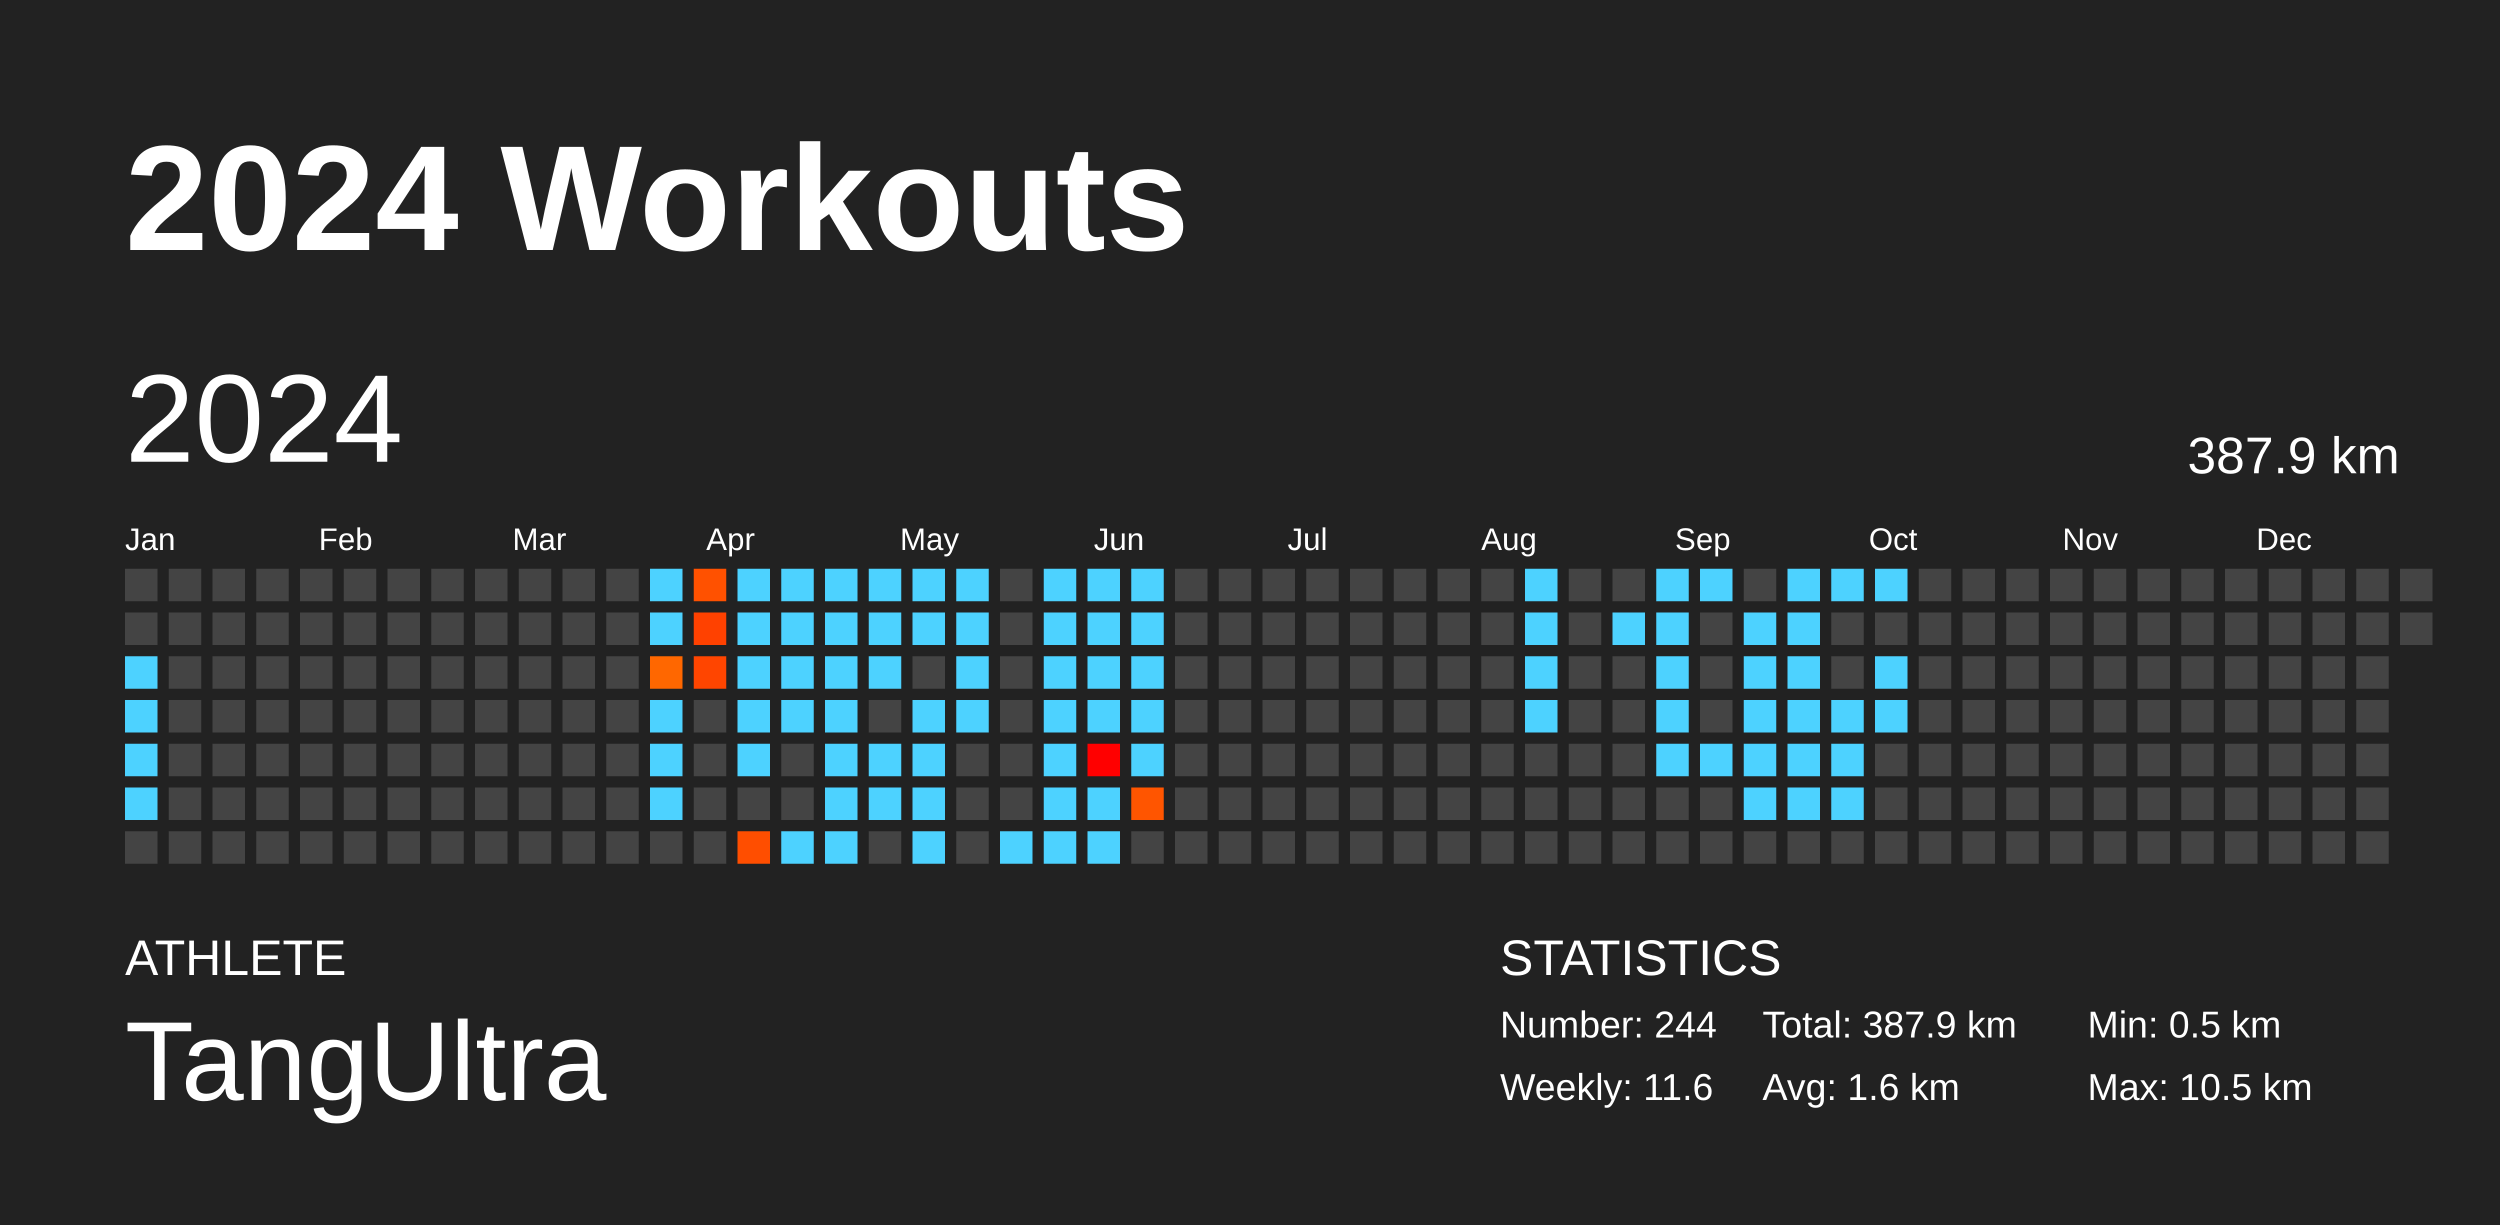
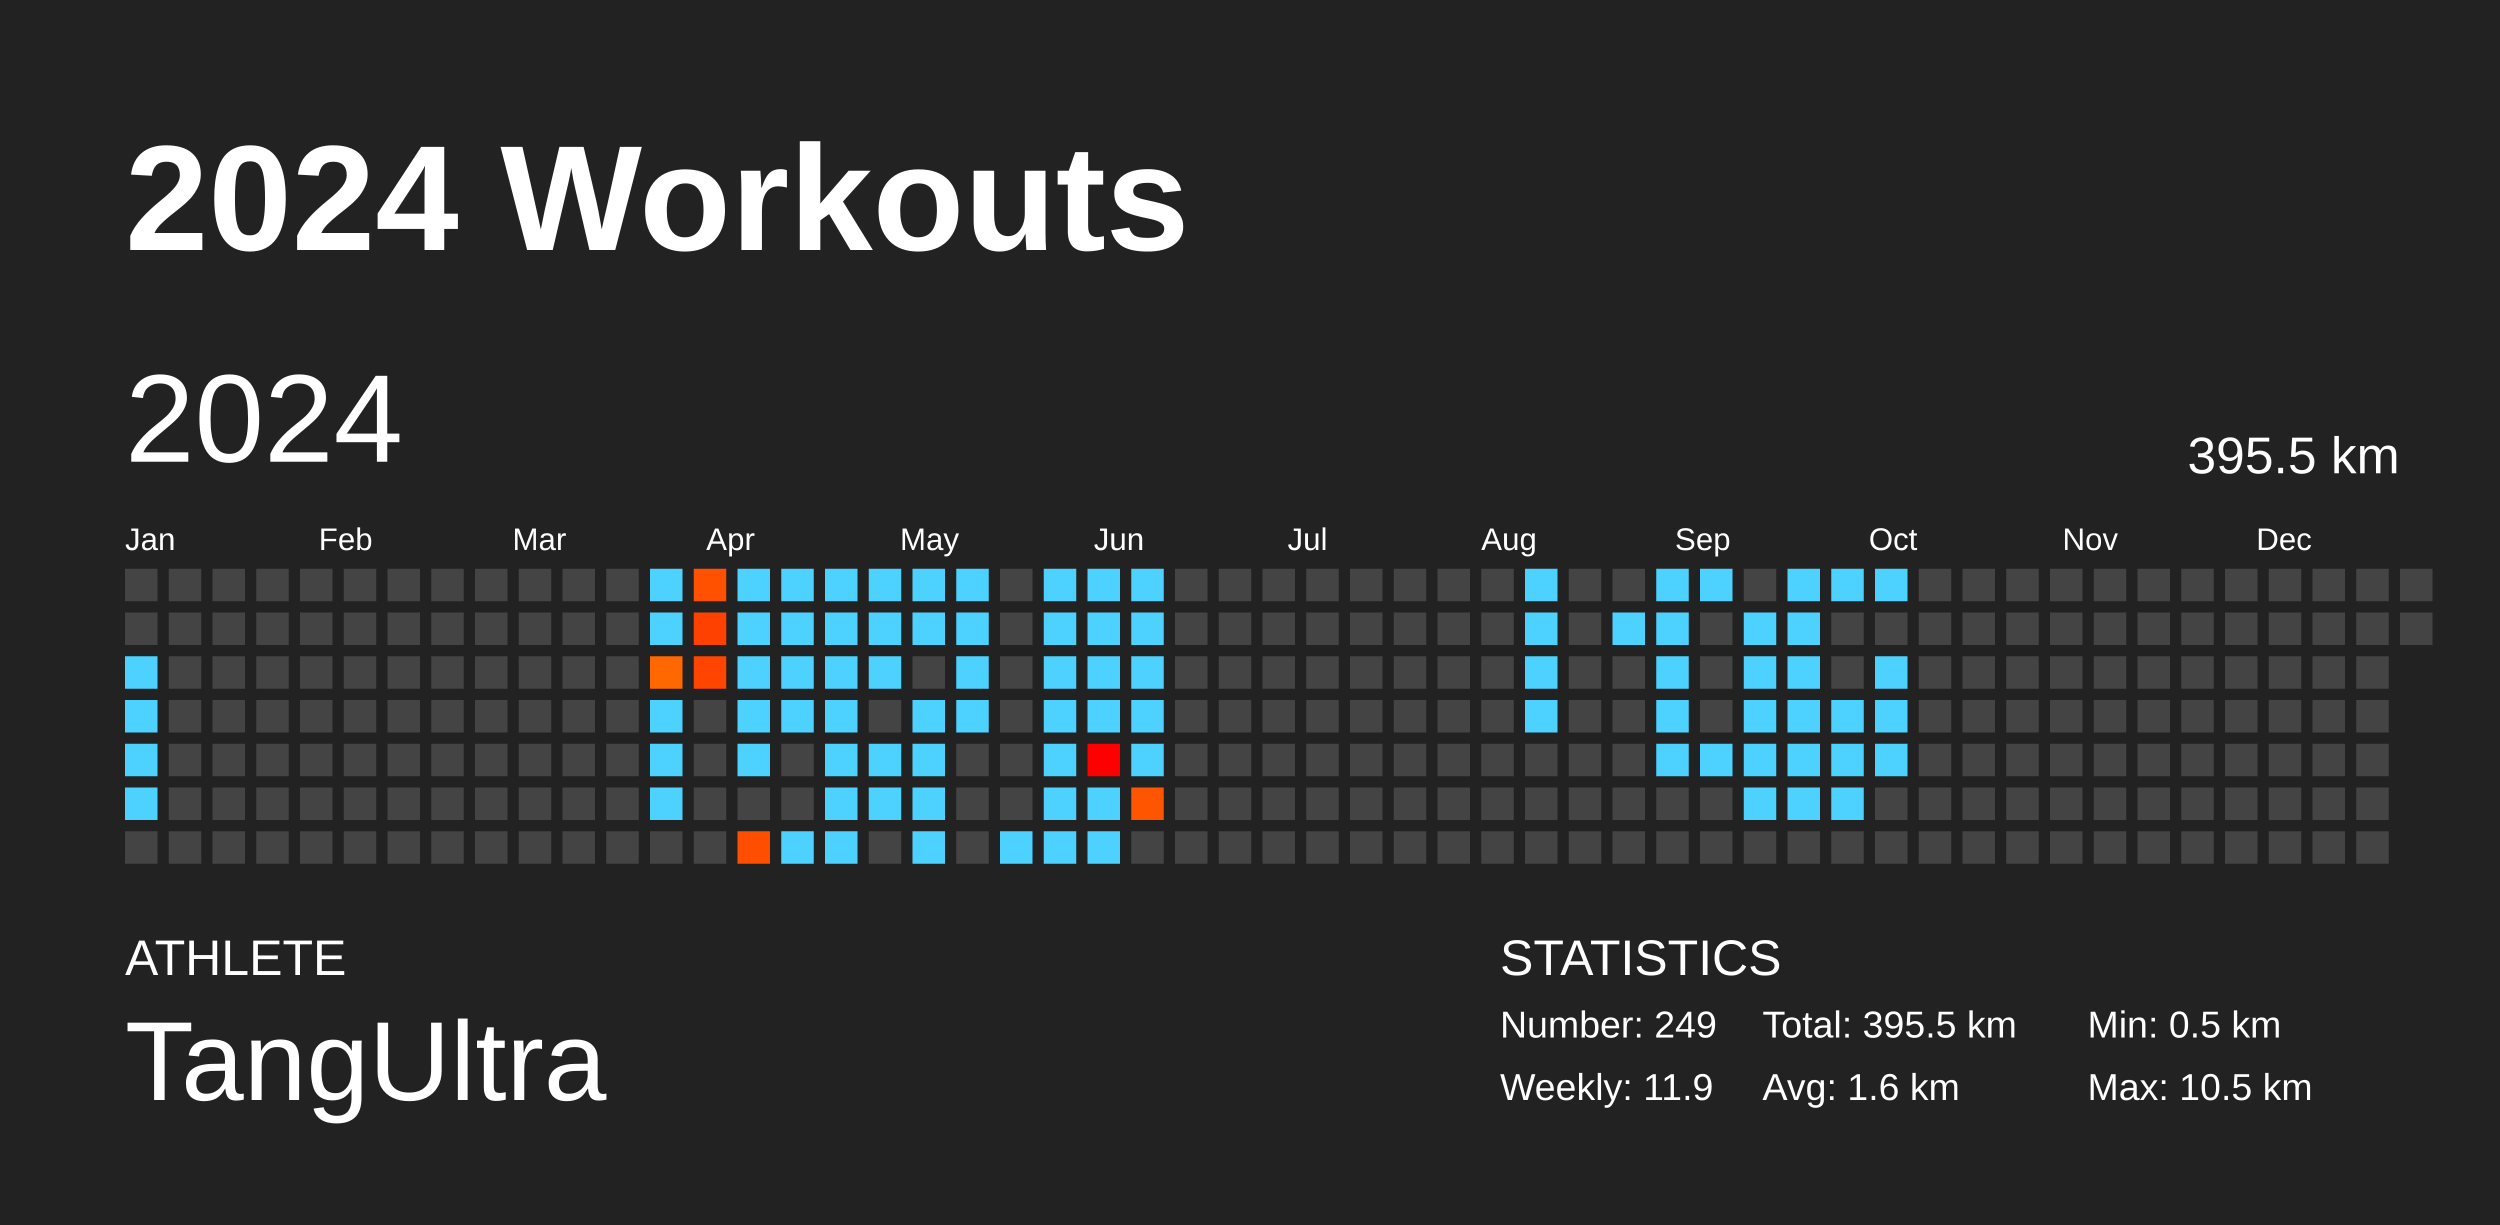
<svg xmlns="http://www.w3.org/2000/svg" baseProfile="full" height="98mm" version="1.1" viewBox="0,0,200,98" width="200mm">
  <defs />
  <rect fill="#222222" height="98" width="200" x="0" y="0" />
  <text fill="#FFFFFF" style="font-size:12px; font-family:Arial; font-weight:bold;" x="10" y="20">2024 Workouts</text>
  <text fill="#FFFFFF" style="font-size:4px; font-family:Arial" x="10" y="78">ATHLETE</text>
  <text fill="#FFFFFF" style="font-size:9px; font-family:Arial" x="10" y="88">TangUltra</text>
  <text fill="#FFFFFF" style="font-size:4px; font-family:Arial" x="120" y="78">STATISTICS</text>
-   <text fill="#FFFFFF" style="font-size:3px; font-family:Arial" x="120" y="83">Number: 244</text>
-   <text fill="#FFFFFF" style="font-size:3px; font-family:Arial" x="120" y="88">Weekly: 11.6</text>
-   <text fill="#FFFFFF" style="font-size:3px; font-family:Arial" x="141" y="83">Total: 387.9 km</text>
+   <text fill="#FFFFFF" style="font-size:3px; font-family:Arial" x="120" y="83">Number: 249</text>
+   <text fill="#FFFFFF" style="font-size:3px; font-family:Arial" x="120" y="88">Weekly: 11.9</text>
+   <text fill="#FFFFFF" style="font-size:3px; font-family:Arial" x="141" y="83">Total: 395.5 km</text>
  <text fill="#FFFFFF" style="font-size:3px; font-family:Arial" x="141" y="88">Avg: 1.6 km</text>
  <text fill="#FFFFFF" style="font-size:3px; font-family:Arial" x="167" y="83">Min: 0.5 km</text>
  <text fill="#FFFFFF" style="font-size:3px; font-family:Arial" x="167" y="88">Max: 10.5 km</text>
  <text dominant-baseline="hanging" fill="#FFFFFF" style="font-size:10.0px; font-family:Arial;" x="10" y="30">2024</text>
-   <text dominant-baseline="hanging" fill="#FFFFFF" style="font-size:4.125px; font-family:Arial;" x="175" y="35">387.9 km</text>
+   <text dominant-baseline="hanging" fill="#FFFFFF" style="font-size:4.125px; font-family:Arial;" x="175" y="35">395.5 km</text>
  <text fill="#FFFFFF" style="font-size:2.5px; font-family:Arial" x="10.0" y="44">Jan</text>
  <text fill="#FFFFFF" style="font-size:2.5px; font-family:Arial" x="25.5" y="44">Feb</text>
  <text fill="#FFFFFF" style="font-size:2.5px; font-family:Arial" x="41.0" y="44">Mar</text>
  <text fill="#FFFFFF" style="font-size:2.5px; font-family:Arial" x="56.5" y="44">Apr</text>
  <text fill="#FFFFFF" style="font-size:2.5px; font-family:Arial" x="72.0" y="44">May</text>
  <text fill="#FFFFFF" style="font-size:2.5px; font-family:Arial" x="87.5" y="44">Jun</text>
  <text fill="#FFFFFF" style="font-size:2.5px; font-family:Arial" x="103.0" y="44">Jul</text>
  <text fill="#FFFFFF" style="font-size:2.5px; font-family:Arial" x="118.5" y="44">Aug</text>
  <text fill="#FFFFFF" style="font-size:2.5px; font-family:Arial" x="134.0" y="44">Sep</text>
  <text fill="#FFFFFF" style="font-size:2.5px; font-family:Arial" x="149.5" y="44">Oct</text>
  <text fill="#FFFFFF" style="font-size:2.5px; font-family:Arial" x="165.0" y="44">Nov</text>
  <text fill="#FFFFFF" style="font-size:2.5px; font-family:Arial" x="180.5" y="44">Dec</text>
  <rect fill="#444444" height="2.6" width="2.6" x="10.0" y="45.5" />
  <rect fill="#444444" height="2.6" width="2.6" x="10.0" y="49.0" />
  <rect fill="#4dd2ff" height="2.6" width="2.6" x="10.0" y="52.5" />
  <rect fill="#4dd2ff" height="2.6" width="2.6" x="10.0" y="56.0" />
  <rect fill="#4dd2ff" height="2.6" width="2.6" x="10.0" y="59.5" />
  <rect fill="#4dd2ff" height="2.6" width="2.6" x="10.0" y="63.0" />
  <rect fill="#444444" height="2.6" width="2.6" x="10.0" y="66.5" />
  <rect fill="#444444" height="2.6" width="2.6" x="13.5" y="45.5" />
  <rect fill="#444444" height="2.6" width="2.6" x="13.5" y="49.0" />
  <rect fill="#444444" height="2.6" width="2.6" x="13.5" y="52.5" />
  <rect fill="#444444" height="2.6" width="2.6" x="13.5" y="56.0" />
  <rect fill="#444444" height="2.6" width="2.6" x="13.5" y="59.5" />
  <rect fill="#444444" height="2.6" width="2.6" x="13.5" y="63.0" />
  <rect fill="#444444" height="2.6" width="2.6" x="13.5" y="66.5" />
  <rect fill="#444444" height="2.6" width="2.6" x="17.0" y="45.5" />
  <rect fill="#444444" height="2.6" width="2.6" x="17.0" y="49.0" />
  <rect fill="#444444" height="2.6" width="2.6" x="17.0" y="52.5" />
  <rect fill="#444444" height="2.6" width="2.6" x="17.0" y="56.0" />
  <rect fill="#444444" height="2.6" width="2.6" x="17.0" y="59.5" />
  <rect fill="#444444" height="2.6" width="2.6" x="17.0" y="63.0" />
  <rect fill="#444444" height="2.6" width="2.6" x="17.0" y="66.5" />
  <rect fill="#444444" height="2.6" width="2.6" x="20.5" y="45.5" />
  <rect fill="#444444" height="2.6" width="2.6" x="20.5" y="49.0" />
  <rect fill="#444444" height="2.6" width="2.6" x="20.5" y="52.5" />
  <rect fill="#444444" height="2.6" width="2.6" x="20.5" y="56.0" />
  <rect fill="#444444" height="2.6" width="2.6" x="20.5" y="59.5" />
  <rect fill="#444444" height="2.6" width="2.6" x="20.5" y="63.0" />
  <rect fill="#444444" height="2.6" width="2.6" x="20.5" y="66.5" />
  <rect fill="#444444" height="2.6" width="2.6" x="24.0" y="45.5" />
  <rect fill="#444444" height="2.6" width="2.6" x="24.0" y="49.0" />
  <rect fill="#444444" height="2.6" width="2.6" x="24.0" y="52.5" />
  <rect fill="#444444" height="2.6" width="2.6" x="24.0" y="56.0" />
  <rect fill="#444444" height="2.6" width="2.6" x="24.0" y="59.5" />
  <rect fill="#444444" height="2.6" width="2.6" x="24.0" y="63.0" />
  <rect fill="#444444" height="2.6" width="2.6" x="24.0" y="66.5" />
  <rect fill="#444444" height="2.6" width="2.6" x="27.5" y="45.5" />
  <rect fill="#444444" height="2.6" width="2.6" x="27.5" y="49.0" />
  <rect fill="#444444" height="2.6" width="2.6" x="27.5" y="52.5" />
  <rect fill="#444444" height="2.6" width="2.6" x="27.5" y="56.0" />
  <rect fill="#444444" height="2.6" width="2.6" x="27.5" y="59.5" />
  <rect fill="#444444" height="2.6" width="2.6" x="27.5" y="63.0" />
  <rect fill="#444444" height="2.6" width="2.6" x="27.5" y="66.5" />
  <rect fill="#444444" height="2.6" width="2.6" x="31.0" y="45.5" />
  <rect fill="#444444" height="2.6" width="2.6" x="31.0" y="49.0" />
  <rect fill="#444444" height="2.6" width="2.6" x="31.0" y="52.5" />
  <rect fill="#444444" height="2.6" width="2.6" x="31.0" y="56.0" />
  <rect fill="#444444" height="2.6" width="2.6" x="31.0" y="59.5" />
  <rect fill="#444444" height="2.6" width="2.6" x="31.0" y="63.0" />
  <rect fill="#444444" height="2.6" width="2.6" x="31.0" y="66.5" />
  <rect fill="#444444" height="2.6" width="2.6" x="34.5" y="45.5" />
  <rect fill="#444444" height="2.6" width="2.6" x="34.5" y="49.0" />
  <rect fill="#444444" height="2.6" width="2.6" x="34.5" y="52.5" />
  <rect fill="#444444" height="2.6" width="2.6" x="34.5" y="56.0" />
  <rect fill="#444444" height="2.6" width="2.6" x="34.5" y="59.5" />
  <rect fill="#444444" height="2.6" width="2.6" x="34.5" y="63.0" />
  <rect fill="#444444" height="2.6" width="2.6" x="34.5" y="66.5" />
  <rect fill="#444444" height="2.6" width="2.6" x="38.0" y="45.5" />
  <rect fill="#444444" height="2.6" width="2.6" x="38.0" y="49.0" />
  <rect fill="#444444" height="2.6" width="2.6" x="38.0" y="52.5" />
  <rect fill="#444444" height="2.6" width="2.6" x="38.0" y="56.0" />
  <rect fill="#444444" height="2.6" width="2.6" x="38.0" y="59.5" />
  <rect fill="#444444" height="2.6" width="2.6" x="38.0" y="63.0" />
  <rect fill="#444444" height="2.6" width="2.6" x="38.0" y="66.5" />
  <rect fill="#444444" height="2.6" width="2.6" x="41.5" y="45.5" />
  <rect fill="#444444" height="2.6" width="2.6" x="41.5" y="49.0" />
  <rect fill="#444444" height="2.6" width="2.6" x="41.5" y="52.5" />
  <rect fill="#444444" height="2.6" width="2.6" x="41.5" y="56.0" />
  <rect fill="#444444" height="2.6" width="2.6" x="41.5" y="59.5" />
  <rect fill="#444444" height="2.6" width="2.6" x="41.5" y="63.0" />
  <rect fill="#444444" height="2.6" width="2.6" x="41.5" y="66.5" />
  <rect fill="#444444" height="2.6" width="2.6" x="45.0" y="45.5" />
  <rect fill="#444444" height="2.6" width="2.6" x="45.0" y="49.0" />
  <rect fill="#444444" height="2.6" width="2.6" x="45.0" y="52.5" />
  <rect fill="#444444" height="2.6" width="2.6" x="45.0" y="56.0" />
  <rect fill="#444444" height="2.6" width="2.6" x="45.0" y="59.5" />
  <rect fill="#444444" height="2.6" width="2.6" x="45.0" y="63.0" />
  <rect fill="#444444" height="2.6" width="2.6" x="45.0" y="66.5" />
  <rect fill="#444444" height="2.6" width="2.6" x="48.5" y="45.5" />
  <rect fill="#444444" height="2.6" width="2.6" x="48.5" y="49.0" />
  <rect fill="#444444" height="2.6" width="2.6" x="48.5" y="52.5" />
  <rect fill="#444444" height="2.6" width="2.6" x="48.5" y="56.0" />
  <rect fill="#444444" height="2.6" width="2.6" x="48.5" y="59.5" />
  <rect fill="#444444" height="2.6" width="2.6" x="48.5" y="63.0" />
  <rect fill="#444444" height="2.6" width="2.6" x="48.5" y="66.5" />
  <rect fill="#4dd2ff" height="2.6" width="2.6" x="52.0" y="45.5" />
  <rect fill="#4dd2ff" height="2.6" width="2.6" x="52.0" y="49.0" />
  <rect fill="#ff6700" height="2.6" width="2.6" x="52.0" y="52.5" />
  <rect fill="#4dd2ff" height="2.6" width="2.6" x="52.0" y="56.0" />
  <rect fill="#4dd2ff" height="2.6" width="2.6" x="52.0" y="59.5" />
  <rect fill="#4dd2ff" height="2.6" width="2.6" x="52.0" y="63.0" />
  <rect fill="#444444" height="2.6" width="2.6" x="52.0" y="66.5" />
  <rect fill="#ff5100" height="2.6" width="2.6" x="55.5" y="45.5" />
  <rect fill="#ff4100" height="2.6" width="2.6" x="55.5" y="49.0" />
  <rect fill="#ff4500" height="2.6" width="2.6" x="55.5" y="52.5" />
  <rect fill="#444444" height="2.6" width="2.6" x="55.5" y="56.0" />
  <rect fill="#444444" height="2.6" width="2.6" x="55.5" y="59.5" />
  <rect fill="#444444" height="2.6" width="2.6" x="55.5" y="63.0" />
  <rect fill="#444444" height="2.6" width="2.6" x="55.5" y="66.5" />
  <rect fill="#4dd2ff" height="2.6" width="2.6" x="59.0" y="45.5" />
  <rect fill="#4dd2ff" height="2.6" width="2.6" x="59.0" y="49.0" />
  <rect fill="#4dd2ff" height="2.6" width="2.6" x="59.0" y="52.5" />
  <rect fill="#4dd2ff" height="2.6" width="2.6" x="59.0" y="56.0" />
  <rect fill="#4dd2ff" height="2.6" width="2.6" x="59.0" y="59.5" />
  <rect fill="#444444" height="2.6" width="2.6" x="59.0" y="63.0" />
  <rect fill="#ff4e00" height="2.6" width="2.6" x="59.0" y="66.5" />
  <rect fill="#4dd2ff" height="2.6" width="2.6" x="62.5" y="45.5" />
  <rect fill="#4dd2ff" height="2.6" width="2.6" x="62.5" y="49.0" />
  <rect fill="#4dd2ff" height="2.6" width="2.6" x="62.5" y="52.5" />
  <rect fill="#4dd2ff" height="2.6" width="2.6" x="62.5" y="56.0" />
  <rect fill="#444444" height="2.6" width="2.6" x="62.5" y="59.5" />
  <rect fill="#444444" height="2.6" width="2.6" x="62.5" y="63.0" />
  <rect fill="#4dd2ff" height="2.6" width="2.6" x="62.5" y="66.5" />
  <rect fill="#4dd2ff" height="2.6" width="2.6" x="66.0" y="45.5" />
  <rect fill="#4dd2ff" height="2.6" width="2.6" x="66.0" y="49.0" />
  <rect fill="#4dd2ff" height="2.6" width="2.6" x="66.0" y="52.5" />
  <rect fill="#4dd2ff" height="2.6" width="2.6" x="66.0" y="56.0" />
  <rect fill="#4dd2ff" height="2.6" width="2.6" x="66.0" y="59.5" />
  <rect fill="#4dd2ff" height="2.6" width="2.6" x="66.0" y="63.0" />
  <rect fill="#4dd2ff" height="2.6" width="2.6" x="66.0" y="66.5" />
  <rect fill="#4dd2ff" height="2.6" width="2.6" x="69.5" y="45.5" />
  <rect fill="#4dd2ff" height="2.6" width="2.6" x="69.5" y="49.0" />
  <rect fill="#4dd2ff" height="2.6" width="2.6" x="69.5" y="52.5" />
  <rect fill="#444444" height="2.6" width="2.6" x="69.5" y="56.0" />
  <rect fill="#4dd2ff" height="2.6" width="2.6" x="69.5" y="59.5" />
  <rect fill="#4dd2ff" height="2.6" width="2.6" x="69.5" y="63.0" />
  <rect fill="#444444" height="2.6" width="2.6" x="69.5" y="66.5" />
  <rect fill="#4dd2ff" height="2.6" width="2.6" x="73.0" y="45.5" />
  <rect fill="#4dd2ff" height="2.6" width="2.6" x="73.0" y="49.0" />
  <rect fill="#444444" height="2.6" width="2.6" x="73.0" y="52.5" />
  <rect fill="#4dd2ff" height="2.6" width="2.6" x="73.0" y="56.0" />
  <rect fill="#4dd2ff" height="2.6" width="2.6" x="73.0" y="59.5" />
  <rect fill="#4dd2ff" height="2.6" width="2.6" x="73.0" y="63.0" />
  <rect fill="#4dd2ff" height="2.6" width="2.6" x="73.0" y="66.5" />
  <rect fill="#4dd2ff" height="2.6" width="2.6" x="76.5" y="45.5" />
  <rect fill="#4dd2ff" height="2.6" width="2.6" x="76.5" y="49.0" />
  <rect fill="#4dd2ff" height="2.6" width="2.6" x="76.5" y="52.5" />
  <rect fill="#4dd2ff" height="2.6" width="2.6" x="76.5" y="56.0" />
  <rect fill="#444444" height="2.6" width="2.6" x="76.5" y="59.5" />
  <rect fill="#444444" height="2.6" width="2.6" x="76.5" y="63.0" />
  <rect fill="#444444" height="2.6" width="2.6" x="76.5" y="66.5" />
  <rect fill="#444444" height="2.6" width="2.6" x="80.0" y="45.5" />
  <rect fill="#444444" height="2.6" width="2.6" x="80.0" y="49.0" />
  <rect fill="#444444" height="2.6" width="2.6" x="80.0" y="52.5" />
  <rect fill="#444444" height="2.6" width="2.6" x="80.0" y="56.0" />
  <rect fill="#444444" height="2.6" width="2.6" x="80.0" y="59.5" />
  <rect fill="#444444" height="2.6" width="2.6" x="80.0" y="63.0" />
  <rect fill="#4dd2ff" height="2.6" width="2.6" x="80.0" y="66.5" />
  <rect fill="#4dd2ff" height="2.6" width="2.6" x="83.5" y="45.5" />
  <rect fill="#4dd2ff" height="2.6" width="2.6" x="83.5" y="49.0" />
  <rect fill="#4dd2ff" height="2.6" width="2.6" x="83.5" y="52.5" />
  <rect fill="#4dd2ff" height="2.6" width="2.6" x="83.5" y="56.0" />
  <rect fill="#4dd2ff" height="2.6" width="2.6" x="83.5" y="59.5" />
  <rect fill="#4dd2ff" height="2.6" width="2.6" x="83.5" y="63.0" />
  <rect fill="#4dd2ff" height="2.6" width="2.6" x="83.5" y="66.5" />
  <rect fill="#4dd2ff" height="2.6" width="2.6" x="87.0" y="45.5" />
  <rect fill="#4dd2ff" height="2.6" width="2.6" x="87.0" y="49.0" />
  <rect fill="#4dd2ff" height="2.6" width="2.6" x="87.0" y="52.5" />
  <rect fill="#4dd2ff" height="2.6" width="2.6" x="87.0" y="56.0" />
  <rect fill="#ff0000" height="2.6" width="2.6" x="87.0" y="59.5" />
  <rect fill="#4dd2ff" height="2.6" width="2.6" x="87.0" y="63.0" />
  <rect fill="#4dd2ff" height="2.6" width="2.6" x="87.0" y="66.5" />
  <rect fill="#4dd2ff" height="2.6" width="2.6" x="90.5" y="45.5" />
  <rect fill="#4dd2ff" height="2.6" width="2.6" x="90.5" y="49.0" />
  <rect fill="#4dd2ff" height="2.6" width="2.6" x="90.5" y="52.5" />
  <rect fill="#4dd2ff" height="2.6" width="2.6" x="90.5" y="56.0" />
  <rect fill="#4dd2ff" height="2.6" width="2.6" x="90.5" y="59.5" />
  <rect fill="#ff5500" height="2.6" width="2.6" x="90.5" y="63.0" />
  <rect fill="#444444" height="2.6" width="2.6" x="90.5" y="66.5" />
  <rect fill="#444444" height="2.6" width="2.6" x="94.0" y="45.5" />
  <rect fill="#444444" height="2.6" width="2.6" x="94.0" y="49.0" />
  <rect fill="#444444" height="2.6" width="2.6" x="94.0" y="52.5" />
  <rect fill="#444444" height="2.6" width="2.6" x="94.0" y="56.0" />
  <rect fill="#444444" height="2.6" width="2.6" x="94.0" y="59.5" />
  <rect fill="#444444" height="2.6" width="2.6" x="94.0" y="63.0" />
  <rect fill="#444444" height="2.6" width="2.6" x="94.0" y="66.5" />
  <rect fill="#444444" height="2.6" width="2.6" x="97.5" y="45.5" />
  <rect fill="#444444" height="2.6" width="2.6" x="97.5" y="49.0" />
  <rect fill="#444444" height="2.6" width="2.6" x="97.5" y="52.5" />
  <rect fill="#444444" height="2.6" width="2.6" x="97.5" y="56.0" />
  <rect fill="#444444" height="2.6" width="2.6" x="97.5" y="59.5" />
  <rect fill="#444444" height="2.6" width="2.6" x="97.5" y="63.0" />
  <rect fill="#444444" height="2.6" width="2.6" x="97.5" y="66.5" />
  <rect fill="#444444" height="2.6" width="2.6" x="101.0" y="45.5" />
  <rect fill="#444444" height="2.6" width="2.6" x="101.0" y="49.0" />
  <rect fill="#444444" height="2.6" width="2.6" x="101.0" y="52.5" />
  <rect fill="#444444" height="2.6" width="2.6" x="101.0" y="56.0" />
  <rect fill="#444444" height="2.6" width="2.6" x="101.0" y="59.5" />
  <rect fill="#444444" height="2.6" width="2.6" x="101.0" y="63.0" />
  <rect fill="#444444" height="2.6" width="2.6" x="101.0" y="66.5" />
  <rect fill="#444444" height="2.6" width="2.6" x="104.5" y="45.5" />
  <rect fill="#444444" height="2.6" width="2.6" x="104.5" y="49.0" />
  <rect fill="#444444" height="2.6" width="2.6" x="104.5" y="52.5" />
  <rect fill="#444444" height="2.6" width="2.6" x="104.5" y="56.0" />
  <rect fill="#444444" height="2.6" width="2.6" x="104.5" y="59.5" />
  <rect fill="#444444" height="2.6" width="2.6" x="104.5" y="63.0" />
  <rect fill="#444444" height="2.6" width="2.6" x="104.5" y="66.5" />
  <rect fill="#444444" height="2.6" width="2.6" x="108.0" y="45.5" />
  <rect fill="#444444" height="2.6" width="2.6" x="108.0" y="49.0" />
  <rect fill="#444444" height="2.6" width="2.6" x="108.0" y="52.5" />
  <rect fill="#444444" height="2.6" width="2.6" x="108.0" y="56.0" />
  <rect fill="#444444" height="2.6" width="2.6" x="108.0" y="59.5" />
  <rect fill="#444444" height="2.6" width="2.6" x="108.0" y="63.0" />
  <rect fill="#444444" height="2.6" width="2.6" x="108.0" y="66.5" />
  <rect fill="#444444" height="2.6" width="2.6" x="111.5" y="45.5" />
  <rect fill="#444444" height="2.6" width="2.6" x="111.5" y="49.0" />
  <rect fill="#444444" height="2.6" width="2.6" x="111.5" y="52.5" />
  <rect fill="#444444" height="2.6" width="2.6" x="111.5" y="56.0" />
  <rect fill="#444444" height="2.6" width="2.6" x="111.5" y="59.5" />
  <rect fill="#444444" height="2.6" width="2.6" x="111.5" y="63.0" />
  <rect fill="#444444" height="2.6" width="2.6" x="111.5" y="66.5" />
  <rect fill="#444444" height="2.6" width="2.6" x="115.0" y="45.5" />
  <rect fill="#444444" height="2.6" width="2.6" x="115.0" y="49.0" />
  <rect fill="#444444" height="2.6" width="2.6" x="115.0" y="52.5" />
  <rect fill="#444444" height="2.6" width="2.6" x="115.0" y="56.0" />
  <rect fill="#444444" height="2.6" width="2.6" x="115.0" y="59.5" />
  <rect fill="#444444" height="2.6" width="2.6" x="115.0" y="63.0" />
  <rect fill="#444444" height="2.6" width="2.6" x="115.0" y="66.5" />
  <rect fill="#444444" height="2.6" width="2.6" x="118.5" y="45.5" />
  <rect fill="#444444" height="2.6" width="2.6" x="118.5" y="49.0" />
  <rect fill="#444444" height="2.6" width="2.6" x="118.5" y="52.5" />
  <rect fill="#444444" height="2.6" width="2.6" x="118.5" y="56.0" />
  <rect fill="#444444" height="2.6" width="2.6" x="118.5" y="59.5" />
  <rect fill="#444444" height="2.6" width="2.6" x="118.5" y="63.0" />
  <rect fill="#444444" height="2.6" width="2.6" x="118.5" y="66.5" />
  <rect fill="#4dd2ff" height="2.6" width="2.6" x="122.0" y="45.5" />
  <rect fill="#4dd2ff" height="2.6" width="2.6" x="122.0" y="49.0" />
  <rect fill="#4dd2ff" height="2.6" width="2.6" x="122.0" y="52.5" />
  <rect fill="#4dd2ff" height="2.6" width="2.6" x="122.0" y="56.0" />
  <rect fill="#444444" height="2.6" width="2.6" x="122.0" y="59.5" />
  <rect fill="#444444" height="2.6" width="2.6" x="122.0" y="63.0" />
  <rect fill="#444444" height="2.6" width="2.6" x="122.0" y="66.5" />
  <rect fill="#444444" height="2.6" width="2.6" x="125.5" y="45.5" />
  <rect fill="#444444" height="2.6" width="2.6" x="125.5" y="49.0" />
  <rect fill="#444444" height="2.6" width="2.6" x="125.5" y="52.5" />
  <rect fill="#444444" height="2.6" width="2.6" x="125.5" y="56.0" />
  <rect fill="#444444" height="2.6" width="2.6" x="125.5" y="59.5" />
  <rect fill="#444444" height="2.6" width="2.6" x="125.5" y="63.0" />
  <rect fill="#444444" height="2.6" width="2.6" x="125.5" y="66.5" />
  <rect fill="#444444" height="2.6" width="2.6" x="129.0" y="45.5" />
  <rect fill="#4dd2ff" height="2.6" width="2.6" x="129.0" y="49.0" />
  <rect fill="#444444" height="2.6" width="2.6" x="129.0" y="52.5" />
  <rect fill="#444444" height="2.6" width="2.6" x="129.0" y="56.0" />
  <rect fill="#444444" height="2.6" width="2.6" x="129.0" y="59.5" />
  <rect fill="#444444" height="2.6" width="2.6" x="129.0" y="63.0" />
  <rect fill="#444444" height="2.6" width="2.6" x="129.0" y="66.5" />
  <rect fill="#4dd2ff" height="2.6" width="2.6" x="132.5" y="45.5" />
  <rect fill="#4dd2ff" height="2.6" width="2.6" x="132.5" y="49.0" />
  <rect fill="#4dd2ff" height="2.6" width="2.6" x="132.5" y="52.5" />
  <rect fill="#4dd2ff" height="2.6" width="2.6" x="132.5" y="56.0" />
  <rect fill="#4dd2ff" height="2.6" width="2.6" x="132.5" y="59.5" />
  <rect fill="#444444" height="2.6" width="2.6" x="132.5" y="63.0" />
  <rect fill="#444444" height="2.6" width="2.6" x="132.5" y="66.5" />
  <rect fill="#4dd2ff" height="2.6" width="2.6" x="136.0" y="45.5" />
  <rect fill="#444444" height="2.6" width="2.6" x="136.0" y="49.0" />
  <rect fill="#444444" height="2.6" width="2.6" x="136.0" y="52.5" />
  <rect fill="#444444" height="2.6" width="2.6" x="136.0" y="56.0" />
  <rect fill="#4dd2ff" height="2.6" width="2.6" x="136.0" y="59.5" />
  <rect fill="#444444" height="2.6" width="2.6" x="136.0" y="63.0" />
  <rect fill="#444444" height="2.6" width="2.6" x="136.0" y="66.5" />
  <rect fill="#444444" height="2.6" width="2.6" x="139.5" y="45.5" />
  <rect fill="#4dd2ff" height="2.6" width="2.6" x="139.5" y="49.0" />
  <rect fill="#4dd2ff" height="2.6" width="2.6" x="139.5" y="52.5" />
  <rect fill="#4dd2ff" height="2.6" width="2.6" x="139.5" y="56.0" />
  <rect fill="#4dd2ff" height="2.6" width="2.6" x="139.5" y="59.5" />
  <rect fill="#4dd2ff" height="2.6" width="2.6" x="139.5" y="63.0" />
  <rect fill="#444444" height="2.6" width="2.6" x="139.5" y="66.5" />
  <rect fill="#4dd2ff" height="2.6" width="2.6" x="143.0" y="45.5" />
  <rect fill="#4dd2ff" height="2.6" width="2.6" x="143.0" y="49.0" />
  <rect fill="#4dd2ff" height="2.6" width="2.6" x="143.0" y="52.5" />
  <rect fill="#4dd2ff" height="2.6" width="2.6" x="143.0" y="56.0" />
  <rect fill="#4dd2ff" height="2.6" width="2.6" x="143.0" y="59.5" />
  <rect fill="#4dd2ff" height="2.6" width="2.6" x="143.0" y="63.0" />
  <rect fill="#444444" height="2.6" width="2.6" x="143.0" y="66.5" />
  <rect fill="#4dd2ff" height="2.6" width="2.6" x="146.5" y="45.5" />
  <rect fill="#444444" height="2.6" width="2.6" x="146.5" y="49.0" />
  <rect fill="#444444" height="2.6" width="2.6" x="146.5" y="52.5" />
  <rect fill="#4dd2ff" height="2.6" width="2.6" x="146.5" y="56.0" />
  <rect fill="#4dd2ff" height="2.6" width="2.6" x="146.5" y="59.5" />
  <rect fill="#4dd2ff" height="2.6" width="2.6" x="146.5" y="63.0" />
  <rect fill="#444444" height="2.6" width="2.6" x="146.5" y="66.5" />
  <rect fill="#4dd2ff" height="2.6" width="2.6" x="150.0" y="45.5" />
  <rect fill="#444444" height="2.6" width="2.6" x="150.0" y="49.0" />
  <rect fill="#4dd2ff" height="2.6" width="2.6" x="150.0" y="52.5" />
  <rect fill="#4dd2ff" height="2.6" width="2.6" x="150.0" y="56.0" />
-   <rect fill="#444444" height="2.6" width="2.6" x="150.0" y="59.5" />
+   <rect fill="#4dd2ff" height="2.6" width="2.6" x="150.0" y="59.5" />
  <rect fill="#444444" height="2.6" width="2.6" x="150.0" y="63.0" />
  <rect fill="#444444" height="2.6" width="2.6" x="150.0" y="66.5" />
  <rect fill="#444444" height="2.6" width="2.6" x="153.5" y="45.5" />
  <rect fill="#444444" height="2.6" width="2.6" x="153.5" y="49.0" />
  <rect fill="#444444" height="2.6" width="2.6" x="153.5" y="52.5" />
  <rect fill="#444444" height="2.6" width="2.6" x="153.5" y="56.0" />
  <rect fill="#444444" height="2.6" width="2.6" x="153.5" y="59.5" />
  <rect fill="#444444" height="2.6" width="2.6" x="153.5" y="63.0" />
  <rect fill="#444444" height="2.6" width="2.6" x="153.5" y="66.5" />
  <rect fill="#444444" height="2.6" width="2.6" x="157.0" y="45.5" />
  <rect fill="#444444" height="2.6" width="2.6" x="157.0" y="49.0" />
  <rect fill="#444444" height="2.6" width="2.6" x="157.0" y="52.5" />
  <rect fill="#444444" height="2.6" width="2.6" x="157.0" y="56.0" />
  <rect fill="#444444" height="2.6" width="2.6" x="157.0" y="59.5" />
  <rect fill="#444444" height="2.6" width="2.6" x="157.0" y="63.0" />
  <rect fill="#444444" height="2.6" width="2.6" x="157.0" y="66.5" />
  <rect fill="#444444" height="2.6" width="2.6" x="160.5" y="45.5" />
  <rect fill="#444444" height="2.6" width="2.6" x="160.5" y="49.0" />
  <rect fill="#444444" height="2.6" width="2.6" x="160.5" y="52.5" />
  <rect fill="#444444" height="2.6" width="2.6" x="160.5" y="56.0" />
  <rect fill="#444444" height="2.6" width="2.6" x="160.5" y="59.5" />
  <rect fill="#444444" height="2.6" width="2.6" x="160.5" y="63.0" />
  <rect fill="#444444" height="2.6" width="2.6" x="160.5" y="66.5" />
  <rect fill="#444444" height="2.6" width="2.6" x="164.0" y="45.5" />
  <rect fill="#444444" height="2.6" width="2.6" x="164.0" y="49.0" />
  <rect fill="#444444" height="2.6" width="2.6" x="164.0" y="52.5" />
  <rect fill="#444444" height="2.6" width="2.6" x="164.0" y="56.0" />
  <rect fill="#444444" height="2.6" width="2.6" x="164.0" y="59.5" />
  <rect fill="#444444" height="2.6" width="2.6" x="164.0" y="63.0" />
  <rect fill="#444444" height="2.6" width="2.6" x="164.0" y="66.5" />
  <rect fill="#444444" height="2.6" width="2.6" x="167.5" y="45.5" />
  <rect fill="#444444" height="2.6" width="2.6" x="167.5" y="49.0" />
  <rect fill="#444444" height="2.6" width="2.6" x="167.5" y="52.5" />
  <rect fill="#444444" height="2.6" width="2.6" x="167.5" y="56.0" />
  <rect fill="#444444" height="2.6" width="2.6" x="167.5" y="59.5" />
  <rect fill="#444444" height="2.6" width="2.6" x="167.5" y="63.0" />
  <rect fill="#444444" height="2.6" width="2.6" x="167.5" y="66.5" />
  <rect fill="#444444" height="2.6" width="2.6" x="171.0" y="45.5" />
  <rect fill="#444444" height="2.6" width="2.6" x="171.0" y="49.0" />
  <rect fill="#444444" height="2.6" width="2.6" x="171.0" y="52.5" />
  <rect fill="#444444" height="2.6" width="2.6" x="171.0" y="56.0" />
  <rect fill="#444444" height="2.6" width="2.6" x="171.0" y="59.5" />
  <rect fill="#444444" height="2.6" width="2.6" x="171.0" y="63.0" />
  <rect fill="#444444" height="2.6" width="2.6" x="171.0" y="66.5" />
  <rect fill="#444444" height="2.6" width="2.6" x="174.5" y="45.5" />
  <rect fill="#444444" height="2.6" width="2.6" x="174.5" y="49.0" />
  <rect fill="#444444" height="2.6" width="2.6" x="174.5" y="52.5" />
  <rect fill="#444444" height="2.6" width="2.6" x="174.5" y="56.0" />
  <rect fill="#444444" height="2.6" width="2.6" x="174.5" y="59.5" />
  <rect fill="#444444" height="2.6" width="2.6" x="174.5" y="63.0" />
  <rect fill="#444444" height="2.6" width="2.6" x="174.5" y="66.5" />
  <rect fill="#444444" height="2.6" width="2.6" x="178.0" y="45.5" />
  <rect fill="#444444" height="2.6" width="2.6" x="178.0" y="49.0" />
  <rect fill="#444444" height="2.6" width="2.6" x="178.0" y="52.5" />
  <rect fill="#444444" height="2.6" width="2.6" x="178.0" y="56.0" />
  <rect fill="#444444" height="2.6" width="2.6" x="178.0" y="59.5" />
  <rect fill="#444444" height="2.6" width="2.6" x="178.0" y="63.0" />
  <rect fill="#444444" height="2.6" width="2.6" x="178.0" y="66.5" />
  <rect fill="#444444" height="2.6" width="2.6" x="181.5" y="45.5" />
  <rect fill="#444444" height="2.6" width="2.6" x="181.5" y="49.0" />
  <rect fill="#444444" height="2.6" width="2.6" x="181.5" y="52.5" />
  <rect fill="#444444" height="2.6" width="2.6" x="181.5" y="56.0" />
  <rect fill="#444444" height="2.6" width="2.6" x="181.5" y="59.5" />
  <rect fill="#444444" height="2.6" width="2.6" x="181.5" y="63.0" />
  <rect fill="#444444" height="2.6" width="2.6" x="181.5" y="66.5" />
  <rect fill="#444444" height="2.6" width="2.6" x="185.0" y="45.5" />
  <rect fill="#444444" height="2.6" width="2.6" x="185.0" y="49.0" />
  <rect fill="#444444" height="2.6" width="2.6" x="185.0" y="52.5" />
  <rect fill="#444444" height="2.6" width="2.6" x="185.0" y="56.0" />
  <rect fill="#444444" height="2.6" width="2.6" x="185.0" y="59.5" />
  <rect fill="#444444" height="2.6" width="2.6" x="185.0" y="63.0" />
  <rect fill="#444444" height="2.6" width="2.6" x="185.0" y="66.5" />
  <rect fill="#444444" height="2.6" width="2.6" x="188.5" y="45.5" />
  <rect fill="#444444" height="2.6" width="2.6" x="188.5" y="49.0" />
  <rect fill="#444444" height="2.6" width="2.6" x="188.5" y="52.5" />
  <rect fill="#444444" height="2.6" width="2.6" x="188.5" y="56.0" />
  <rect fill="#444444" height="2.6" width="2.6" x="188.5" y="59.5" />
  <rect fill="#444444" height="2.6" width="2.6" x="188.5" y="63.0" />
  <rect fill="#444444" height="2.6" width="2.6" x="188.5" y="66.5" />
  <rect fill="#444444" height="2.6" width="2.6" x="192.0" y="45.5" />
  <rect fill="#444444" height="2.6" width="2.6" x="192.0" y="49.0" />
</svg>
